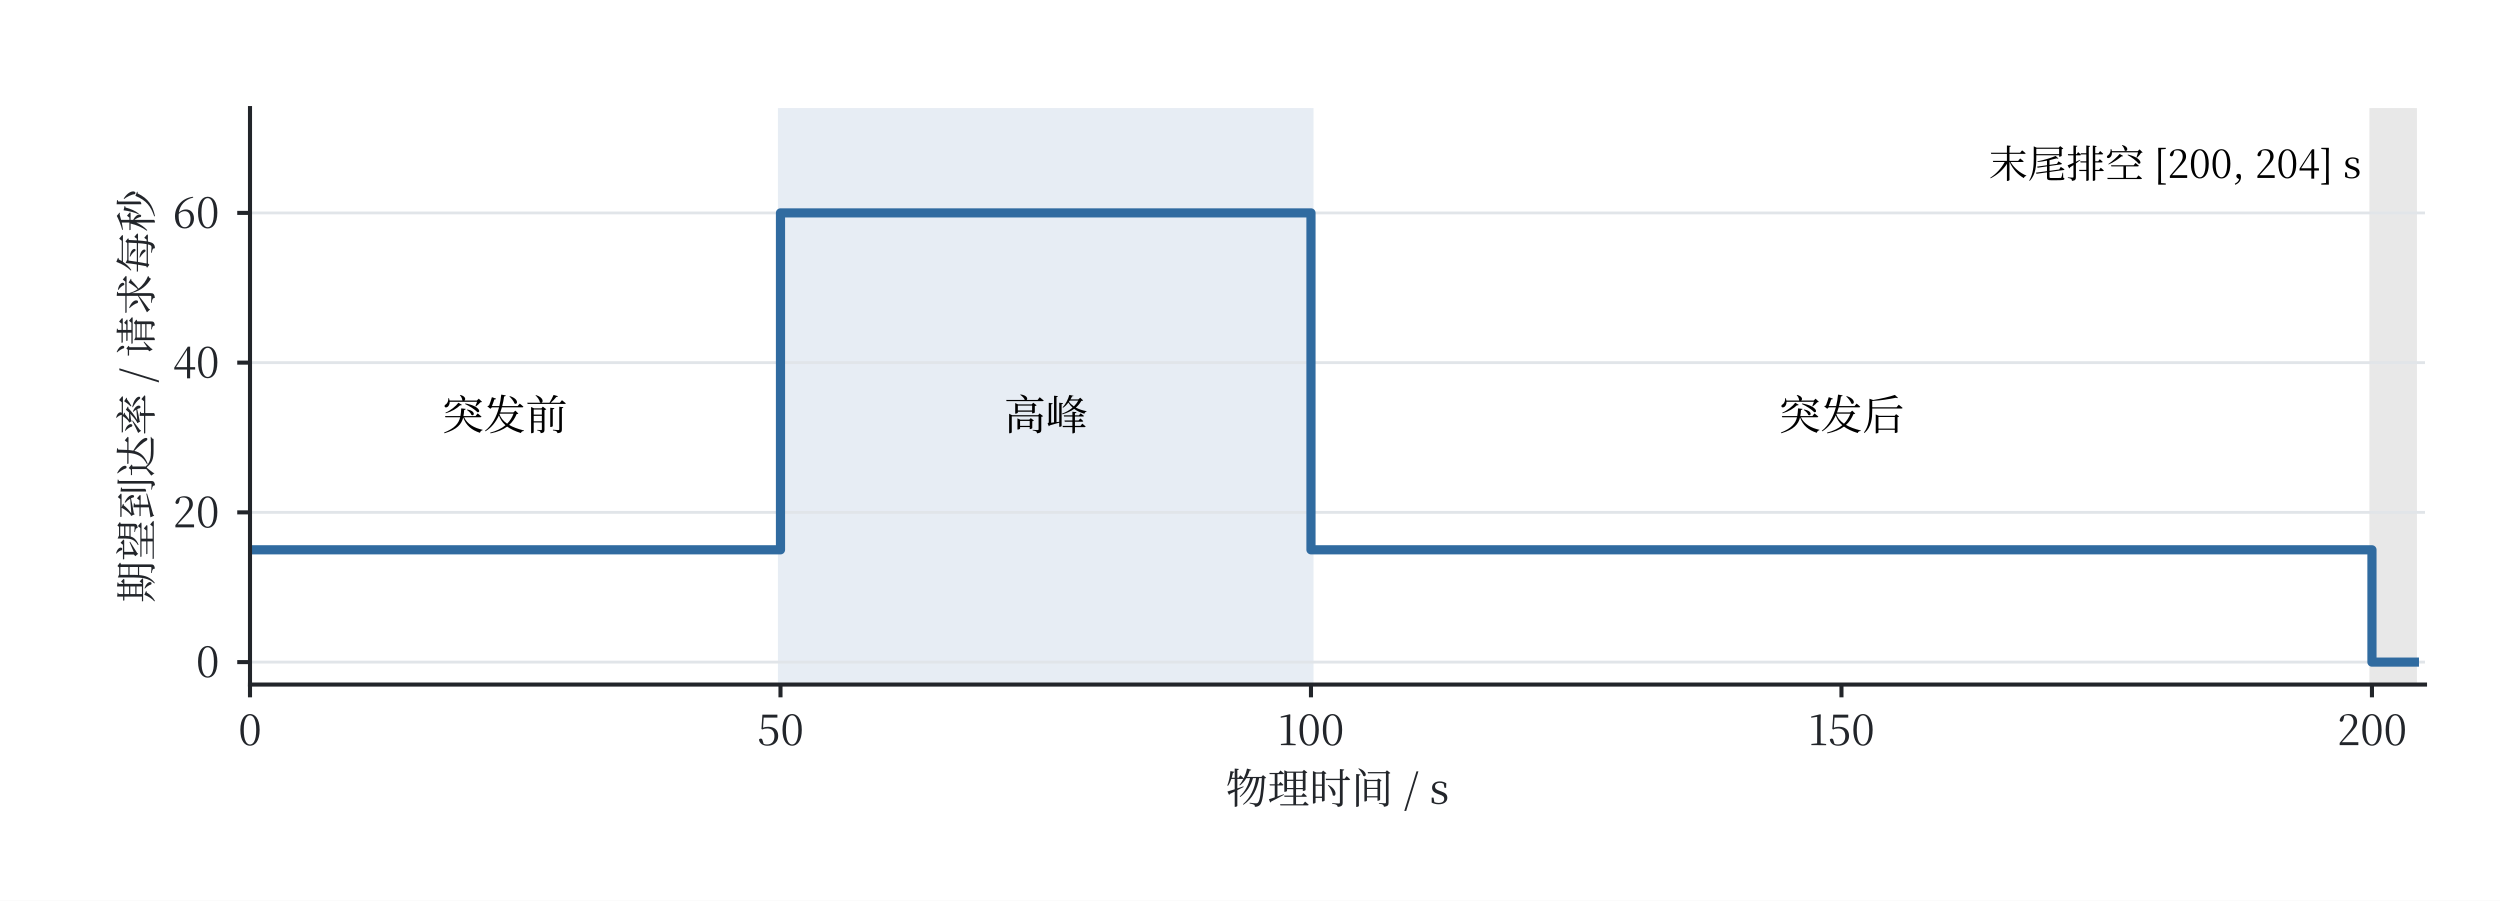
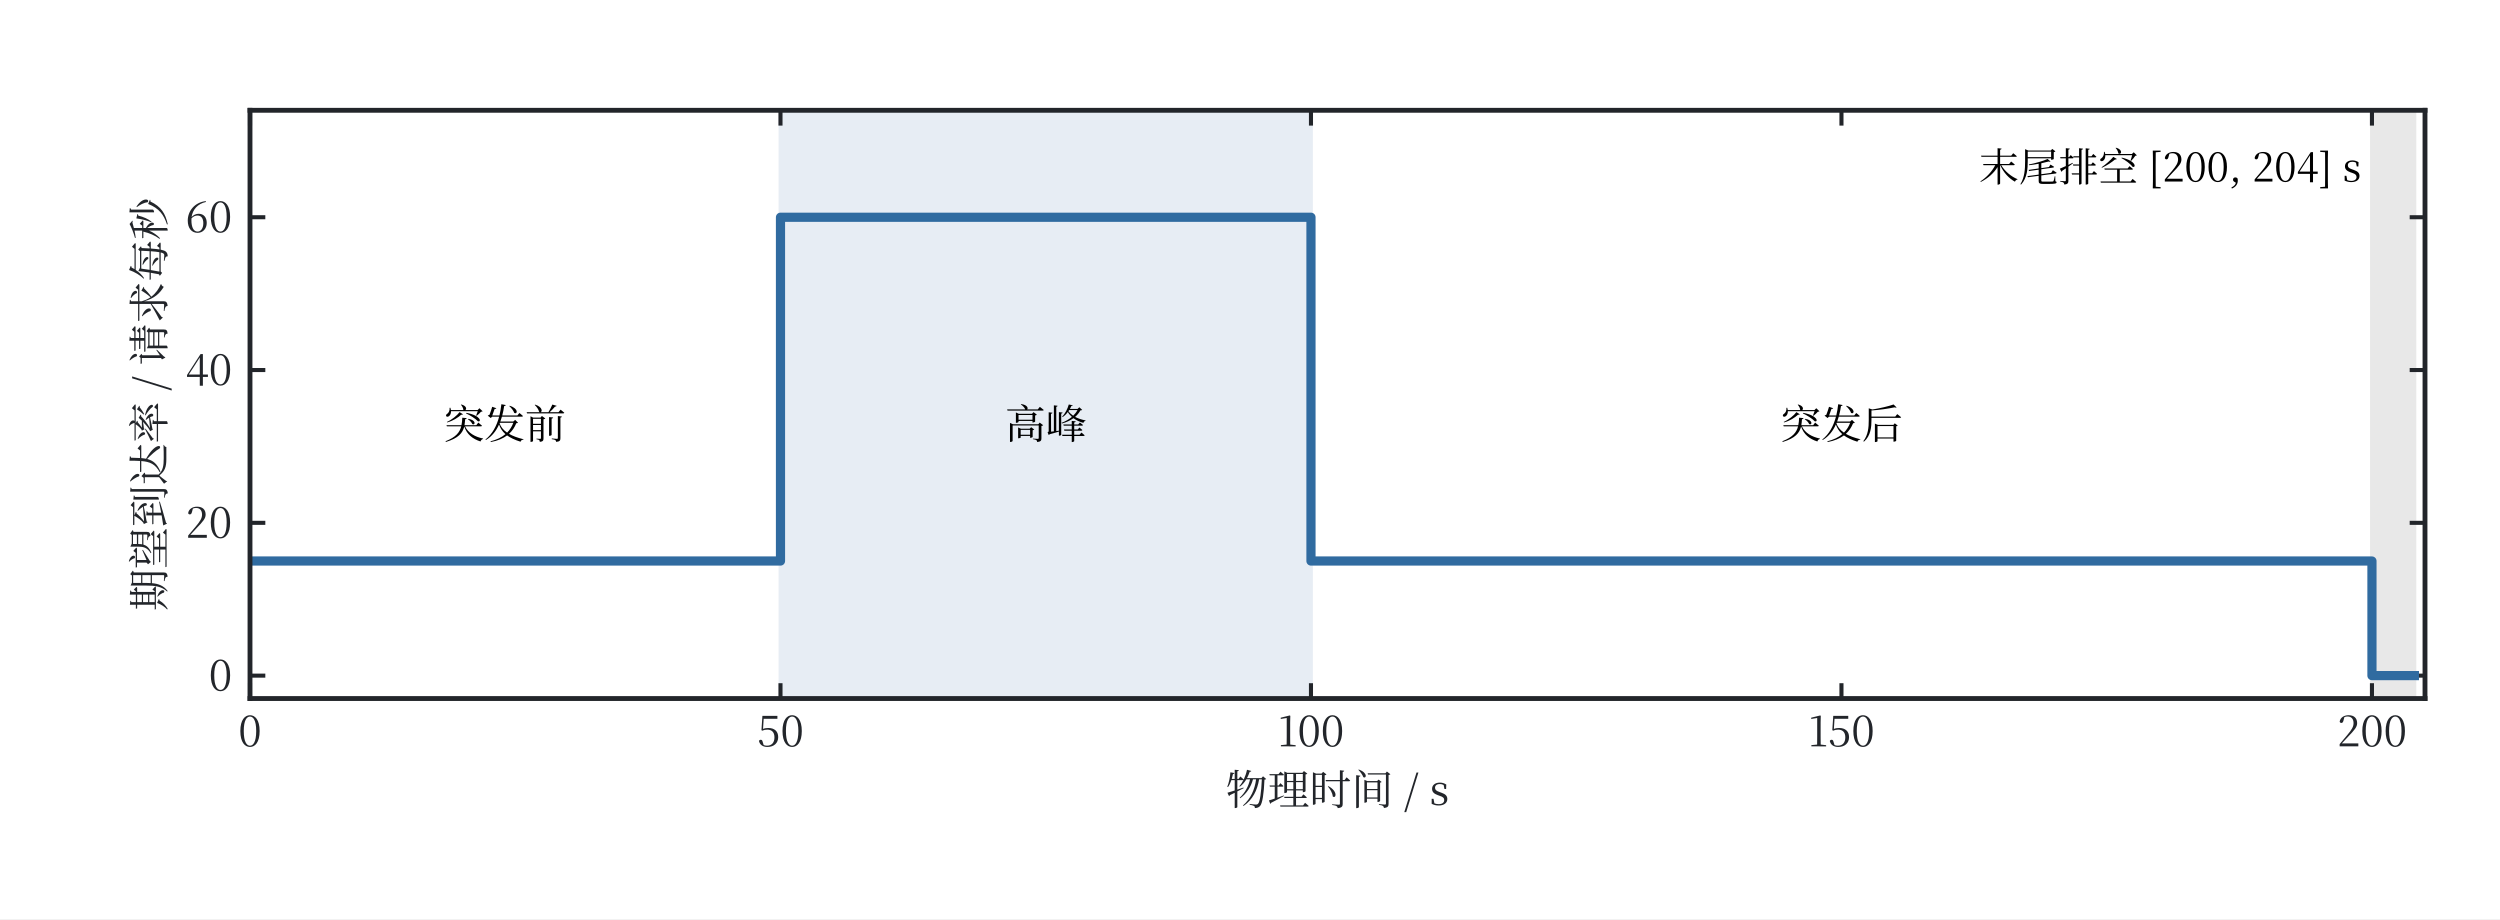
- <svg xmlns="http://www.w3.org/2000/svg" xmlns:xlink="http://www.w3.org/1999/xlink" width="489.6pt" height="176.4pt" viewBox="0 0 489.6 176.4" version="1.1">
+ <svg xmlns="http://www.w3.org/2000/svg" xmlns:xlink="http://www.w3.org/1999/xlink" width="489.6pt" height="180pt" viewBox="0 0 489.6 180" version="1.1">
  <defs>
    <style type="text/css">*{stroke-linejoin: round; stroke-linecap: butt}</style>
  </defs>
  <g id="figure_1">
    <g id="patch_1">
-       <path d="M 0 176.4  L 489.6 176.4  L 489.6 0  L 0 0  z " style="fill: #ffffff" />
+       <path d="M 0 180  L 489.6 180  L 489.6 0  L 0 0  z " style="fill: #ffffff" />
    </g>
    <g id="axes_1">
      <g id="patch_2">
-         <path d="M 48.96 134.064  L 474.912 134.064  L 474.912 21.168  L 48.96 21.168  z " style="fill: #ffffff" />
+         <path d="M 48.96 136.8  L 474.912 136.8  L 474.912 21.6  L 48.96 21.6  z " style="fill: #ffffff" />
      </g>
      <g id="patch_3">
-         <path d="M 152.851 134.064  L 256.741 134.064  L 256.741 21.168  L 152.851 21.168  z " clip-path="url(#p006e124dcf)" style="fill: #e7edf4; stroke: #e7edf4; stroke-linejoin: miter" />
+         <path d="M 152.851 136.8  L 256.741 136.8  L 256.741 21.6  L 152.851 21.6  z " clip-path="url(#pa9a346d514)" style="fill: #e7edf4; stroke: #e7edf4; stroke-width: 0.75; stroke-linejoin: miter" />
      </g>
      <g id="patch_4">
-         <path d="M 464.523 134.064  L 472.834 134.064  L 472.834 21.168  L 464.523 21.168  z " clip-path="url(#p006e124dcf)" style="fill: #e8e8e8; stroke: #e8e8e8; stroke-linejoin: miter" />
+         <path d="M 464.523 136.8  L 472.834 136.8  L 472.834 21.6  L 464.523 21.6  z " clip-path="url(#pa9a346d514)" style="fill: #e8e8e8; stroke: #e8e8e8; stroke-width: 0.75; stroke-linejoin: miter" />
      </g>
      <g id="matplotlib.axis_1">
        <g id="xtick_1">
          <g id="line2d_1">
            <defs>
-               <path id="ma470119956" d="M 0 0  L 0 2.5  " style="stroke: #22252a; stroke-width: 0.8" />
-             </defs>
-             <g>
-               <use xlink:href="#ma470119956" x="48.96" y="134.064" style="fill: #22252a; stroke: #22252a; stroke-width: 0.8" />
+               <path id="mf83b091596" d="M 0 0  L 0 -3  " style="stroke: #22252a; stroke-width: 0.8" />
+             </defs>
+             <g>
+               <use xlink:href="#mf83b091596" x="48.96" y="136.8" style="fill: #22252a; stroke: #22252a; stroke-width: 0.8" />
+             </g>
+           </g>
+           <g id="line2d_2">
+             <defs>
+               <path id="mefa2356c41" d="M 0 0  L 0 3  " style="stroke: #22252a; stroke-width: 0.8" />
+             </defs>
+             <g>
+               <use xlink:href="#mefa2356c41" x="48.96" y="21.6" style="fill: #22252a; stroke: #22252a; stroke-width: 0.8" />
            </g>
          </g>
          <g id="text_1">
-             <text style="font-size: 8.2px; font-family: 'SimSun', '宋体', 'Songti SC', 'AR PL UMing CN', 'Noto Serif CJK SC', 'Source Han Serif SC', 'WenQuanYi Micro Hei', 'WenQuanYi Zen Hei', 'Times New Roman', serif; text-anchor: middle; fill: #22252a" x="48.96" y="145.926" transform="rotate(-0 48.96 145.9257)">0</text>
+             <text style="font-size: 8.2px; font-family: 'SimSun', '宋体', 'Songti SC', 'AR PL UMing CN', 'Noto Serif CJK SC', 'Source Han Serif SC', 'WenQuanYi Micro Hei', 'WenQuanYi Zen Hei', 'Times New Roman', serif; text-anchor: middle; fill: #22252a" x="48.96" y="146.162" transform="rotate(-0 48.96 146.1617)">0</text>
          </g>
        </g>
        <g id="xtick_2">
-           <g id="line2d_2">
-             <g>
-               <use xlink:href="#ma470119956" x="152.851" y="134.064" style="fill: #22252a; stroke: #22252a; stroke-width: 0.8" />
+           <g id="line2d_3">
+             <g>
+               <use xlink:href="#mf83b091596" x="152.851" y="136.8" style="fill: #22252a; stroke: #22252a; stroke-width: 0.8" />
+             </g>
+           </g>
+           <g id="line2d_4">
+             <g>
+               <use xlink:href="#mefa2356c41" x="152.851" y="21.6" style="fill: #22252a; stroke: #22252a; stroke-width: 0.8" />
            </g>
          </g>
          <g id="text_2">
-             <text style="font-size: 8.2px; font-family: 'SimSun', '宋体', 'Songti SC', 'AR PL UMing CN', 'Noto Serif CJK SC', 'Source Han Serif SC', 'WenQuanYi Micro Hei', 'WenQuanYi Zen Hei', 'Times New Roman', serif; text-anchor: middle; fill: #22252a" x="152.851" y="145.926" transform="rotate(-0 152.8507 145.9257)">50</text>
+             <text style="font-size: 8.2px; font-family: 'SimSun', '宋体', 'Songti SC', 'AR PL UMing CN', 'Noto Serif CJK SC', 'Source Han Serif SC', 'WenQuanYi Micro Hei', 'WenQuanYi Zen Hei', 'Times New Roman', serif; text-anchor: middle; fill: #22252a" x="152.851" y="146.162" transform="rotate(-0 152.8507 146.1617)">50</text>
          </g>
        </g>
        <g id="xtick_3">
-           <g id="line2d_3">
-             <g>
-               <use xlink:href="#ma470119956" x="256.741" y="134.064" style="fill: #22252a; stroke: #22252a; stroke-width: 0.8" />
+           <g id="line2d_5">
+             <g>
+               <use xlink:href="#mf83b091596" x="256.741" y="136.8" style="fill: #22252a; stroke: #22252a; stroke-width: 0.8" />
+             </g>
+           </g>
+           <g id="line2d_6">
+             <g>
+               <use xlink:href="#mefa2356c41" x="256.741" y="21.6" style="fill: #22252a; stroke: #22252a; stroke-width: 0.8" />
            </g>
          </g>
          <g id="text_3">
-             <text style="font-size: 8.2px; font-family: 'SimSun', '宋体', 'Songti SC', 'AR PL UMing CN', 'Noto Serif CJK SC', 'Source Han Serif SC', 'WenQuanYi Micro Hei', 'WenQuanYi Zen Hei', 'Times New Roman', serif; text-anchor: middle; fill: #22252a" x="256.741" y="145.926" transform="rotate(-0 256.7415 145.9257)">100</text>
+             <text style="font-size: 8.2px; font-family: 'SimSun', '宋体', 'Songti SC', 'AR PL UMing CN', 'Noto Serif CJK SC', 'Source Han Serif SC', 'WenQuanYi Micro Hei', 'WenQuanYi Zen Hei', 'Times New Roman', serif; text-anchor: middle; fill: #22252a" x="256.741" y="146.162" transform="rotate(-0 256.7415 146.1617)">100</text>
          </g>
        </g>
        <g id="xtick_4">
-           <g id="line2d_4">
-             <g>
-               <use xlink:href="#ma470119956" x="360.632" y="134.064" style="fill: #22252a; stroke: #22252a; stroke-width: 0.8" />
+           <g id="line2d_7">
+             <g>
+               <use xlink:href="#mf83b091596" x="360.632" y="136.8" style="fill: #22252a; stroke: #22252a; stroke-width: 0.8" />
+             </g>
+           </g>
+           <g id="line2d_8">
+             <g>
+               <use xlink:href="#mefa2356c41" x="360.632" y="21.6" style="fill: #22252a; stroke: #22252a; stroke-width: 0.8" />
            </g>
          </g>
          <g id="text_4">
-             <text style="font-size: 8.2px; font-family: 'SimSun', '宋体', 'Songti SC', 'AR PL UMing CN', 'Noto Serif CJK SC', 'Source Han Serif SC', 'WenQuanYi Micro Hei', 'WenQuanYi Zen Hei', 'Times New Roman', serif; text-anchor: middle; fill: #22252a" x="360.632" y="145.926" transform="rotate(-0 360.6322 145.9257)">150</text>
+             <text style="font-size: 8.2px; font-family: 'SimSun', '宋体', 'Songti SC', 'AR PL UMing CN', 'Noto Serif CJK SC', 'Source Han Serif SC', 'WenQuanYi Micro Hei', 'WenQuanYi Zen Hei', 'Times New Roman', serif; text-anchor: middle; fill: #22252a" x="360.632" y="146.162" transform="rotate(-0 360.6322 146.1617)">150</text>
          </g>
        </g>
        <g id="xtick_5">
-           <g id="line2d_5">
-             <g>
-               <use xlink:href="#ma470119956" x="464.523" y="134.064" style="fill: #22252a; stroke: #22252a; stroke-width: 0.8" />
+           <g id="line2d_9">
+             <g>
+               <use xlink:href="#mf83b091596" x="464.523" y="136.8" style="fill: #22252a; stroke: #22252a; stroke-width: 0.8" />
+             </g>
+           </g>
+           <g id="line2d_10">
+             <g>
+               <use xlink:href="#mefa2356c41" x="464.523" y="21.6" style="fill: #22252a; stroke: #22252a; stroke-width: 0.8" />
            </g>
          </g>
          <g id="text_5">
-             <text style="font-size: 8.2px; font-family: 'SimSun', '宋体', 'Songti SC', 'AR PL UMing CN', 'Noto Serif CJK SC', 'Source Han Serif SC', 'WenQuanYi Micro Hei', 'WenQuanYi Zen Hei', 'Times New Roman', serif; text-anchor: middle; fill: #22252a" x="464.523" y="145.926" transform="rotate(-0 464.5229 145.9257)">200</text>
+             <text style="font-size: 8.2px; font-family: 'SimSun', '宋体', 'Songti SC', 'AR PL UMing CN', 'Noto Serif CJK SC', 'Source Han Serif SC', 'WenQuanYi Micro Hei', 'WenQuanYi Zen Hei', 'Times New Roman', serif; text-anchor: middle; fill: #22252a" x="464.523" y="146.162" transform="rotate(-0 464.5229 146.1617)">200</text>
          </g>
        </g>
        <g id="text_6">
-           <text style="font-size: 8.2px; font-family: 'SimSun', '宋体', 'Songti SC', 'AR PL UMing CN', 'Noto Serif CJK SC', 'Source Han Serif SC', 'WenQuanYi Micro Hei', 'WenQuanYi Zen Hei', 'Times New Roman', serif; text-anchor: middle; fill: #22252a" x="261.936" y="157.389" transform="rotate(-0 261.936 157.389)">物理时间 / s</text>
+           <text style="font-size: 8.2px; font-family: 'SimSun', '宋体', 'Songti SC', 'AR PL UMing CN', 'Noto Serif CJK SC', 'Source Han Serif SC', 'WenQuanYi Micro Hei', 'WenQuanYi Zen Hei', 'Times New Roman', serif; text-anchor: middle; fill: #22252a" x="261.936" y="157.625" transform="rotate(-0 261.936 157.625)">物理时间 / s</text>
        </g>
      </g>
      <g id="matplotlib.axis_2">
        <g id="ytick_1">
-           <g id="line2d_6">
-             <path d="M 48.96 129.665  L 474.912 129.665  " clip-path="url(#p006e124dcf)" style="fill: none; stroke: #e1e5e9; stroke-width: 0.55; stroke-linecap: square" />
-           </g>
-           <g id="line2d_7">
-             <defs>
-               <path id="m0ae391c0f0" d="M 0 0  L -2.5 0  " style="stroke: #22252a; stroke-width: 0.8" />
-             </defs>
-             <g>
-               <use xlink:href="#m0ae391c0f0" x="48.96" y="129.665" style="fill: #22252a; stroke: #22252a; stroke-width: 0.8" />
+           <g id="line2d_11">
+             <defs>
+               <path id="mbdd6b1ee81" d="M 0 0  L 3 0  " style="stroke: #22252a; stroke-width: 0.8" />
+             </defs>
+             <g>
+               <use xlink:href="#mbdd6b1ee81" x="48.96" y="132.312" style="fill: #22252a; stroke: #22252a; stroke-width: 0.8" />
+             </g>
+           </g>
+           <g id="line2d_12">
+             <defs>
+               <path id="m1f40df8d13" d="M 0 0  L -3 0  " style="stroke: #22252a; stroke-width: 0.8" />
+             </defs>
+             <g>
+               <use xlink:href="#m1f40df8d13" x="474.912" y="132.312" style="fill: #22252a; stroke: #22252a; stroke-width: 0.8" />
            </g>
          </g>
          <g id="text_7">
-             <text style="font-size: 8.2px; font-family: 'SimSun', '宋体', 'Songti SC', 'AR PL UMing CN', 'Noto Serif CJK SC', 'Source Han Serif SC', 'WenQuanYi Micro Hei', 'WenQuanYi Zen Hei', 'Times New Roman', serif; text-anchor: end; fill: #22252a" x="42.96" y="132.596" transform="rotate(-0 42.96 132.5963)">0</text>
+             <text style="font-size: 8.2px; font-family: 'SimSun', '宋体', 'Songti SC', 'AR PL UMing CN', 'Noto Serif CJK SC', 'Source Han Serif SC', 'WenQuanYi Micro Hei', 'WenQuanYi Zen Hei', 'Times New Roman', serif; text-anchor: end; fill: #22252a" x="45.46" y="135.243" transform="rotate(-0 45.46 135.2425)">0</text>
          </g>
        </g>
        <g id="ytick_2">
-           <g id="line2d_8">
-             <path d="M 48.96 100.342  L 474.912 100.342  " clip-path="url(#p006e124dcf)" style="fill: none; stroke: #e1e5e9; stroke-width: 0.55; stroke-linecap: square" />
-           </g>
-           <g id="line2d_9">
-             <g>
-               <use xlink:href="#m0ae391c0f0" x="48.96" y="100.342" style="fill: #22252a; stroke: #22252a; stroke-width: 0.8" />
+           <g id="line2d_13">
+             <g>
+               <use xlink:href="#mbdd6b1ee81" x="48.96" y="102.39" style="fill: #22252a; stroke: #22252a; stroke-width: 0.8" />
+             </g>
+           </g>
+           <g id="line2d_14">
+             <g>
+               <use xlink:href="#m1f40df8d13" x="474.912" y="102.39" style="fill: #22252a; stroke: #22252a; stroke-width: 0.8" />
            </g>
          </g>
          <g id="text_8">
-             <text style="font-size: 8.2px; font-family: 'SimSun', '宋体', 'Songti SC', 'AR PL UMing CN', 'Noto Serif CJK SC', 'Source Han Serif SC', 'WenQuanYi Micro Hei', 'WenQuanYi Zen Hei', 'Times New Roman', serif; text-anchor: end; fill: #22252a" x="42.96" y="103.273" transform="rotate(-0 42.96 103.2727)">20</text>
+             <text style="font-size: 8.2px; font-family: 'SimSun', '宋体', 'Songti SC', 'AR PL UMing CN', 'Noto Serif CJK SC', 'Source Han Serif SC', 'WenQuanYi Micro Hei', 'WenQuanYi Zen Hei', 'Times New Roman', serif; text-anchor: end; fill: #22252a" x="45.46" y="105.32" transform="rotate(-0 45.46 105.3205)">20</text>
          </g>
        </g>
        <g id="ytick_3">
-           <g id="line2d_10">
-             <path d="M 48.96 71.018  L 474.912 71.018  " clip-path="url(#p006e124dcf)" style="fill: none; stroke: #e1e5e9; stroke-width: 0.55; stroke-linecap: square" />
-           </g>
-           <g id="line2d_11">
-             <g>
-               <use xlink:href="#m0ae391c0f0" x="48.96" y="71.018" style="fill: #22252a; stroke: #22252a; stroke-width: 0.8" />
+           <g id="line2d_15">
+             <g>
+               <use xlink:href="#mbdd6b1ee81" x="48.96" y="72.468" style="fill: #22252a; stroke: #22252a; stroke-width: 0.8" />
+             </g>
+           </g>
+           <g id="line2d_16">
+             <g>
+               <use xlink:href="#m1f40df8d13" x="474.912" y="72.468" style="fill: #22252a; stroke: #22252a; stroke-width: 0.8" />
            </g>
          </g>
          <g id="text_9">
-             <text style="font-size: 8.2px; font-family: 'SimSun', '宋体', 'Songti SC', 'AR PL UMing CN', 'Noto Serif CJK SC', 'Source Han Serif SC', 'WenQuanYi Micro Hei', 'WenQuanYi Zen Hei', 'Times New Roman', serif; text-anchor: end; fill: #22252a" x="42.96" y="73.949" transform="rotate(-0 42.96 73.94904)">40</text>
+             <text style="font-size: 8.2px; font-family: 'SimSun', '宋体', 'Songti SC', 'AR PL UMing CN', 'Noto Serif CJK SC', 'Source Han Serif SC', 'WenQuanYi Micro Hei', 'WenQuanYi Zen Hei', 'Times New Roman', serif; text-anchor: end; fill: #22252a" x="45.46" y="75.398" transform="rotate(-0 45.46 75.39839)">40</text>
          </g>
        </g>
        <g id="ytick_4">
-           <g id="line2d_12">
-             <path d="M 48.96 41.695  L 474.912 41.695  " clip-path="url(#p006e124dcf)" style="fill: none; stroke: #e1e5e9; stroke-width: 0.55; stroke-linecap: square" />
-           </g>
-           <g id="line2d_13">
-             <g>
-               <use xlink:href="#m0ae391c0f0" x="48.96" y="41.695" style="fill: #22252a; stroke: #22252a; stroke-width: 0.8" />
+           <g id="line2d_17">
+             <g>
+               <use xlink:href="#mbdd6b1ee81" x="48.96" y="42.545" style="fill: #22252a; stroke: #22252a; stroke-width: 0.8" />
+             </g>
+           </g>
+           <g id="line2d_18">
+             <g>
+               <use xlink:href="#m1f40df8d13" x="474.912" y="42.545" style="fill: #22252a; stroke: #22252a; stroke-width: 0.8" />
            </g>
          </g>
          <g id="text_10">
-             <text style="font-size: 8.2px; font-family: 'SimSun', '宋体', 'Songti SC', 'AR PL UMing CN', 'Noto Serif CJK SC', 'Source Han Serif SC', 'WenQuanYi Micro Hei', 'WenQuanYi Zen Hei', 'Times New Roman', serif; text-anchor: end; fill: #22252a" x="42.96" y="44.625" transform="rotate(-0 42.96 44.62541)">60</text>
+             <text style="font-size: 8.2px; font-family: 'SimSun', '宋体', 'Songti SC', 'AR PL UMing CN', 'Noto Serif CJK SC', 'Source Han Serif SC', 'WenQuanYi Micro Hei', 'WenQuanYi Zen Hei', 'Times New Roman', serif; text-anchor: end; fill: #22252a" x="45.46" y="45.476" transform="rotate(-0 45.46 45.47631)">60</text>
          </g>
        </g>
        <g id="text_11">
-           <text style="font-size: 8.2px; font-family: 'SimSun', '宋体', 'Songti SC', 'AR PL UMing CN', 'Noto Serif CJK SC', 'Source Han Serif SC', 'WenQuanYi Micro Hei', 'WenQuanYi Zen Hei', 'Times New Roman', serif; text-anchor: middle; fill: #22252a" x="29.703" y="77.616" transform="rotate(-90 29.70297 77.616)">期望到达率 / 请求每秒</text>
-         </g>
-       </g>
-       <g id="line2d_14">
-         <path d="M 48.96 107.673  L 152.851 107.673  L 152.851 41.695  L 256.741 41.695  L 256.741 107.673  L 464.523 107.673  L 464.523 129.665  L 472.834 129.665  L 472.834 129.665  " clip-path="url(#p006e124dcf)" style="fill: none; stroke: #306ba0; stroke-width: 1.8; stroke-linecap: square" />
+           <text style="font-size: 8.2px; font-family: 'SimSun', '宋体', 'Songti SC', 'AR PL UMing CN', 'Noto Serif CJK SC', 'Source Han Serif SC', 'WenQuanYi Micro Hei', 'WenQuanYi Zen Hei', 'Times New Roman', serif; text-anchor: middle; fill: #22252a" x="32.203" y="79.2" transform="rotate(-90 32.20297 79.2)">期望到达率 / 请求每秒</text>
+         </g>
+       </g>
+       <g id="line2d_19">
+         <path d="M 48.96 109.87  L 152.851 109.87  L 152.851 42.545  L 256.741 42.545  L 256.741 109.87  L 464.523 109.87  L 464.523 132.312  L 472.834 132.312  L 472.834 132.312  " clip-path="url(#pa9a346d514)" style="fill: none; stroke: #306ba0; stroke-width: 1.8; stroke-linecap: square" />
      </g>
      <g id="patch_5">
-         <path d="M 48.96 134.064  L 48.96 21.168  " style="fill: none; stroke: #22252a; stroke-width: 0.8; stroke-linejoin: miter; stroke-linecap: square" />
+         <path d="M 48.96 136.8  L 48.96 21.6  " style="fill: none; stroke: #22252a; stroke-width: 0.95; stroke-linejoin: miter; stroke-linecap: square" />
      </g>
      <g id="patch_6">
-         <path d="M 48.96 134.064  L 474.912 134.064  " style="fill: none; stroke: #22252a; stroke-width: 0.8; stroke-linejoin: miter; stroke-linecap: square" />
+         <path d="M 474.912 136.8  L 474.912 21.6  " style="fill: none; stroke: #22252a; stroke-width: 0.95; stroke-linejoin: miter; stroke-linecap: square" />
+       </g>
+       <g id="patch_7">
+         <path d="M 48.96 136.8  L 474.912 136.8  " style="fill: none; stroke: #22252a; stroke-width: 0.95; stroke-linejoin: miter; stroke-linecap: square" />
+       </g>
+       <g id="patch_8">
+         <path d="M 48.96 21.6  L 474.912 21.6  " style="fill: none; stroke: #22252a; stroke-width: 0.95; stroke-linejoin: miter; stroke-linecap: square" />
      </g>
      <g id="text_12">
-         <text style="font-size: 8.2px; font-family: 'SimSun', '宋体', 'Songti SC', 'AR PL UMing CN', 'Noto Serif CJK SC', 'Source Han Serif SC', 'WenQuanYi Micro Hei', 'WenQuanYi Zen Hei', 'Times New Roman', serif; text-anchor: middle" x="98.828" y="84.214" transform="rotate(-0 98.82755 84.21382)">突发前</text>
+         <text style="font-size: 8px; font-family: 'SimSun', '宋体', 'Songti SC', 'AR PL UMing CN', 'Noto Serif CJK SC', 'Source Han Serif SC', 'WenQuanYi Micro Hei', 'WenQuanYi Zen Hei', 'Times New Roman', serif; text-anchor: middle" x="98.828" y="85.932" transform="rotate(-0 98.82755 85.93247)">突发前</text>
      </g>
      <g id="text_13">
-         <text style="font-size: 8.2px; font-family: 'SimSun', '宋体', 'Songti SC', 'AR PL UMing CN', 'Noto Serif CJK SC', 'Source Han Serif SC', 'WenQuanYi Micro Hei', 'WenQuanYi Zen Hei', 'Times New Roman', serif; text-anchor: middle" x="204.796" y="84.214" transform="rotate(-0 204.7961 84.21382)">高峰</text>
+         <text style="font-size: 8px; font-family: 'SimSun', '宋体', 'Songti SC', 'AR PL UMing CN', 'Noto Serif CJK SC', 'Source Han Serif SC', 'WenQuanYi Micro Hei', 'WenQuanYi Zen Hei', 'Times New Roman', serif; text-anchor: middle" x="204.796" y="85.932" transform="rotate(-0 204.7961 85.93247)">高峰</text>
      </g>
      <g id="text_14">
-         <text style="font-size: 8.2px; font-family: 'SimSun', '宋体', 'Songti SC', 'AR PL UMing CN', 'Noto Serif CJK SC', 'Source Han Serif SC', 'WenQuanYi Micro Hei', 'WenQuanYi Zen Hei', 'Times New Roman', serif; text-anchor: middle" x="360.632" y="84.214" transform="rotate(-0 360.6322 84.21382)">突发后</text>
+         <text style="font-size: 8px; font-family: 'SimSun', '宋体', 'Songti SC', 'AR PL UMing CN', 'Noto Serif CJK SC', 'Source Han Serif SC', 'WenQuanYi Micro Hei', 'WenQuanYi Zen Hei', 'Times New Roman', serif; text-anchor: middle" x="360.632" y="85.932" transform="rotate(-0 360.6322 85.93247)">突发后</text>
      </g>
      <g id="text_15">
-         <text style="font-size: 7.6px; font-family: 'SimSun', '宋体', 'Songti SC', 'AR PL UMing CN', 'Noto Serif CJK SC', 'Source Han Serif SC', 'WenQuanYi Micro Hei', 'WenQuanYi Zen Hei', 'Times New Roman', serif; text-anchor: end" x="462.445" y="34.85" transform="rotate(-0 462.4451 34.85013)">末尾排空 [200, 204] s</text>
+         <text style="font-size: 7.8px; font-family: 'SimSun', '宋体', 'Songti SC', 'AR PL UMing CN', 'Noto Serif CJK SC', 'Source Han Serif SC', 'WenQuanYi Micro Hei', 'WenQuanYi Zen Hei', 'Times New Roman', serif; text-anchor: end" x="462.445" y="35.556" transform="rotate(-0 462.4451 35.55557)">末尾排空 [200, 204] s</text>
      </g>
    </g>
  </g>
  <defs>
-     <clipPath id="p006e124dcf">
-       <rect x="48.96" y="21.168" width="425.952" height="112.896" />
+     <clipPath id="pa9a346d514">
+       <rect x="48.96" y="21.6" width="425.952" height="115.2" />
    </clipPath>
  </defs>
</svg>
